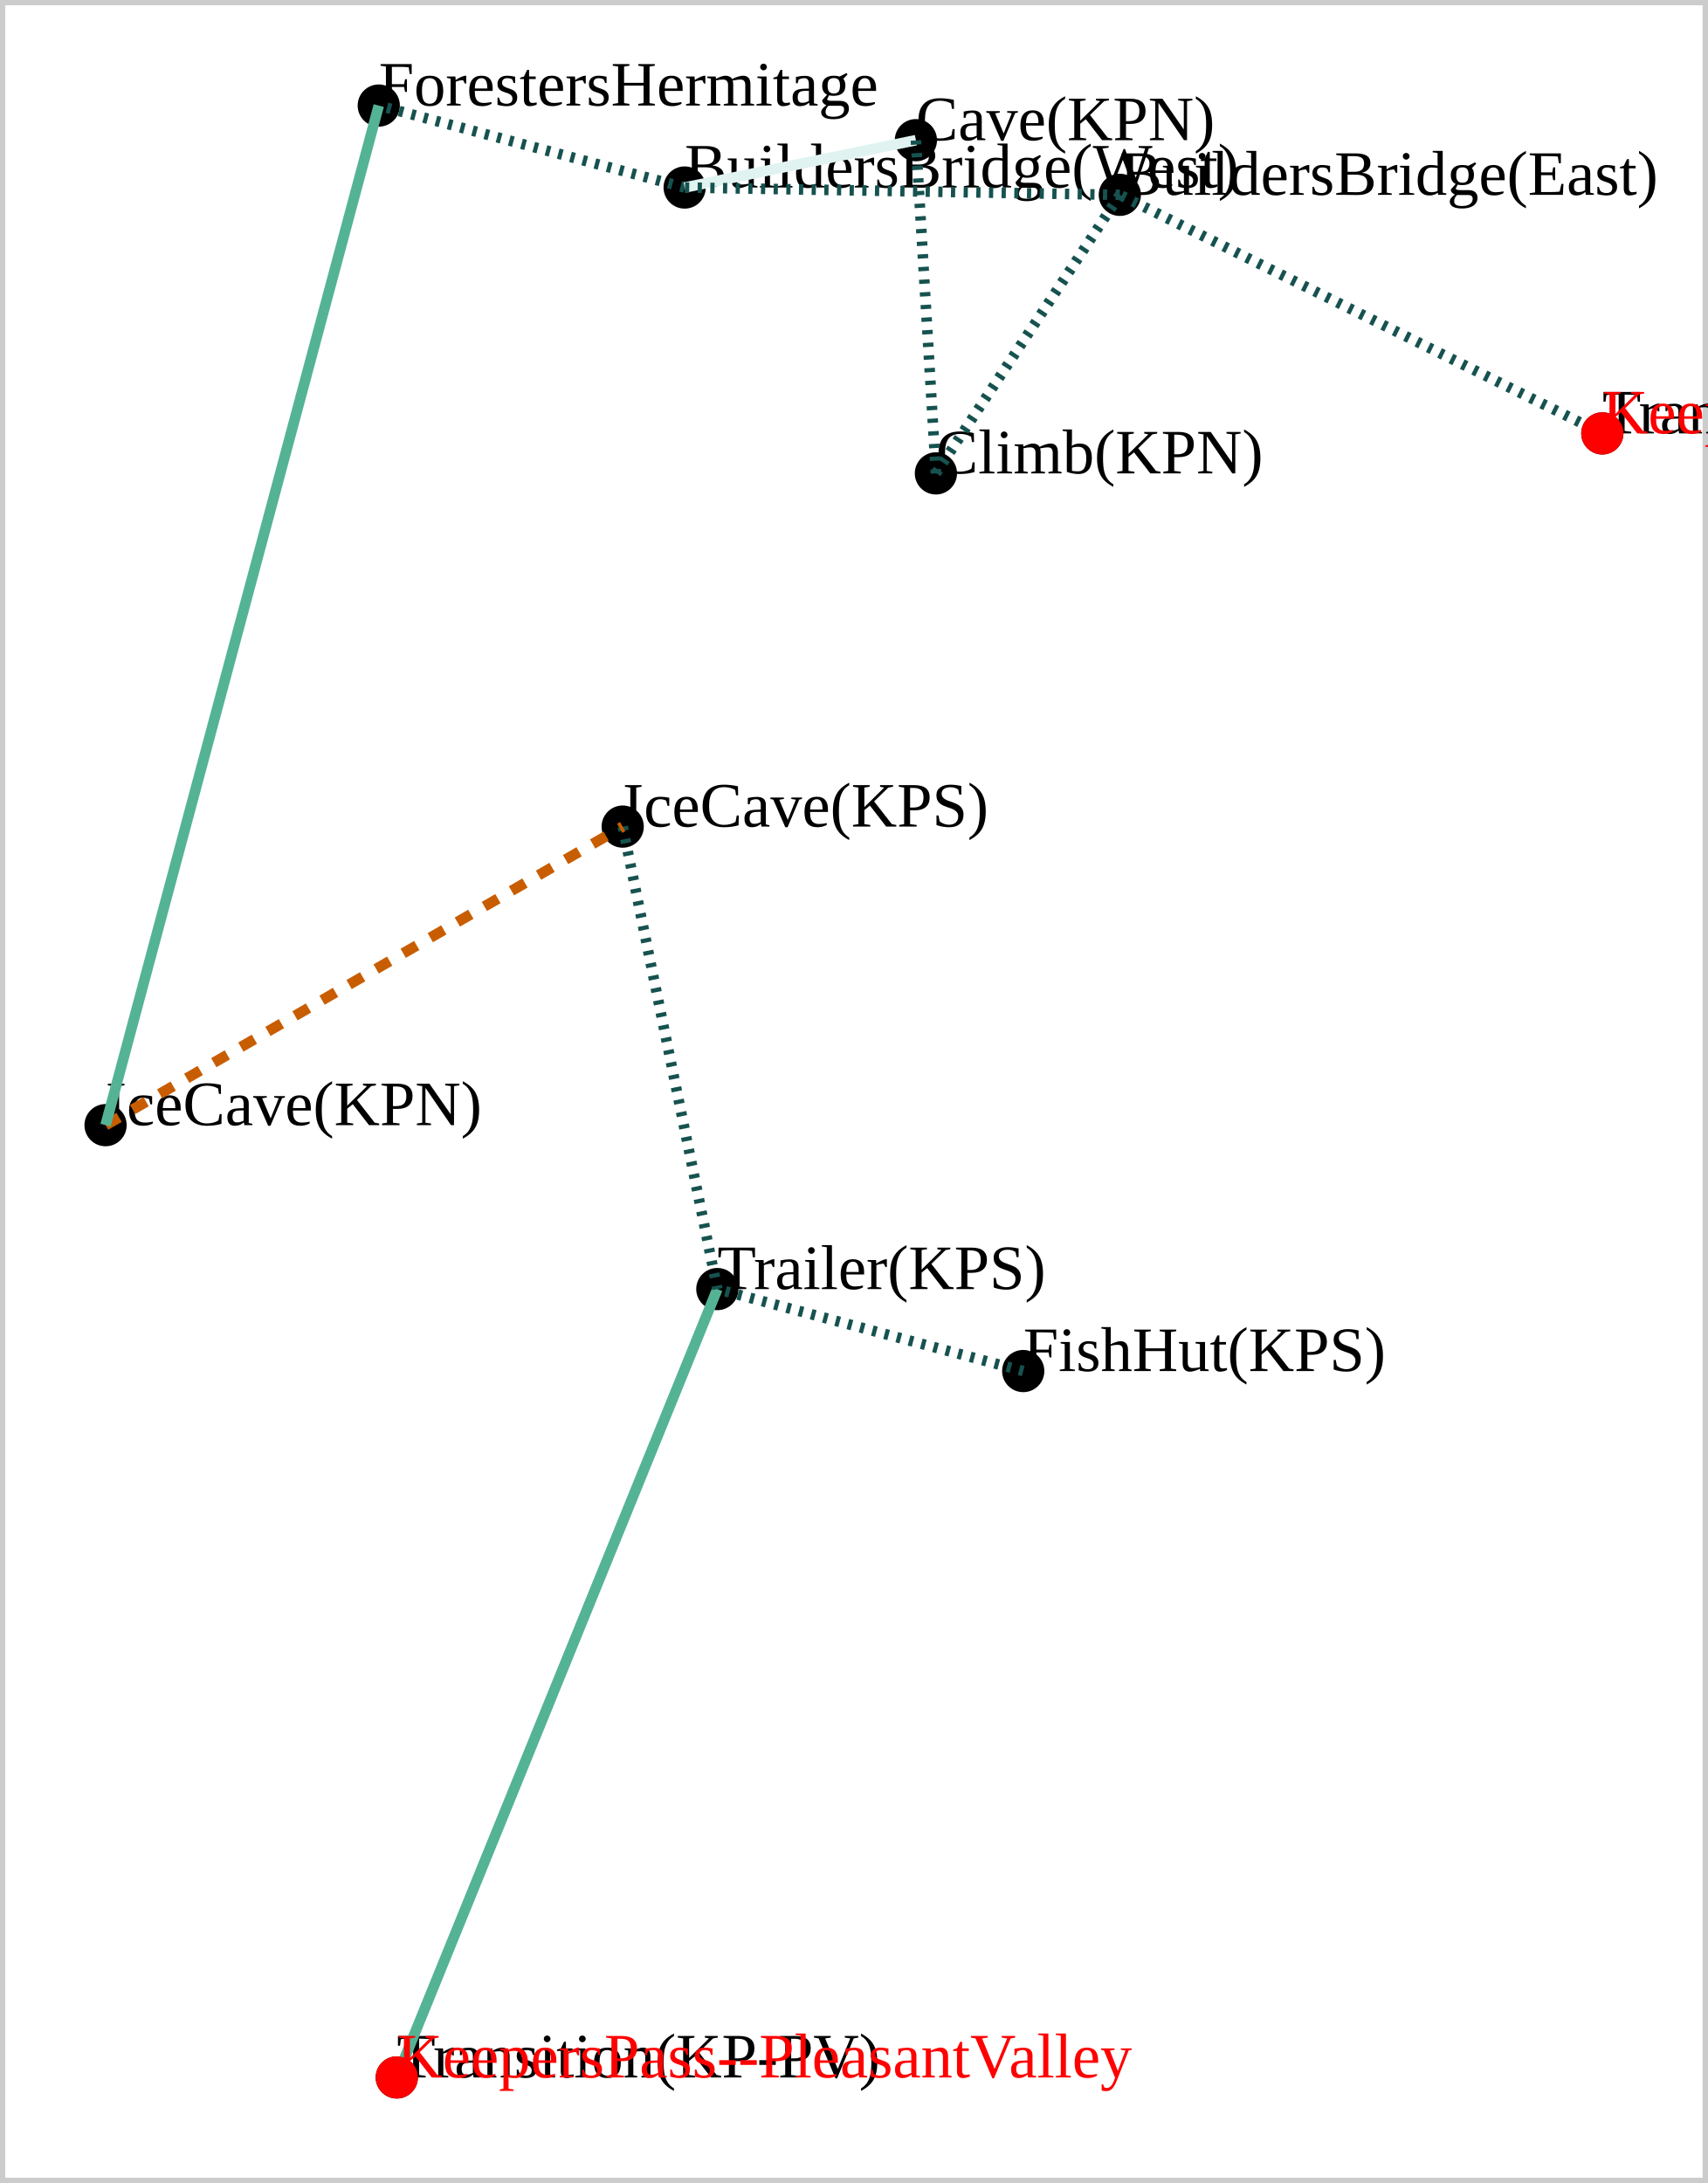
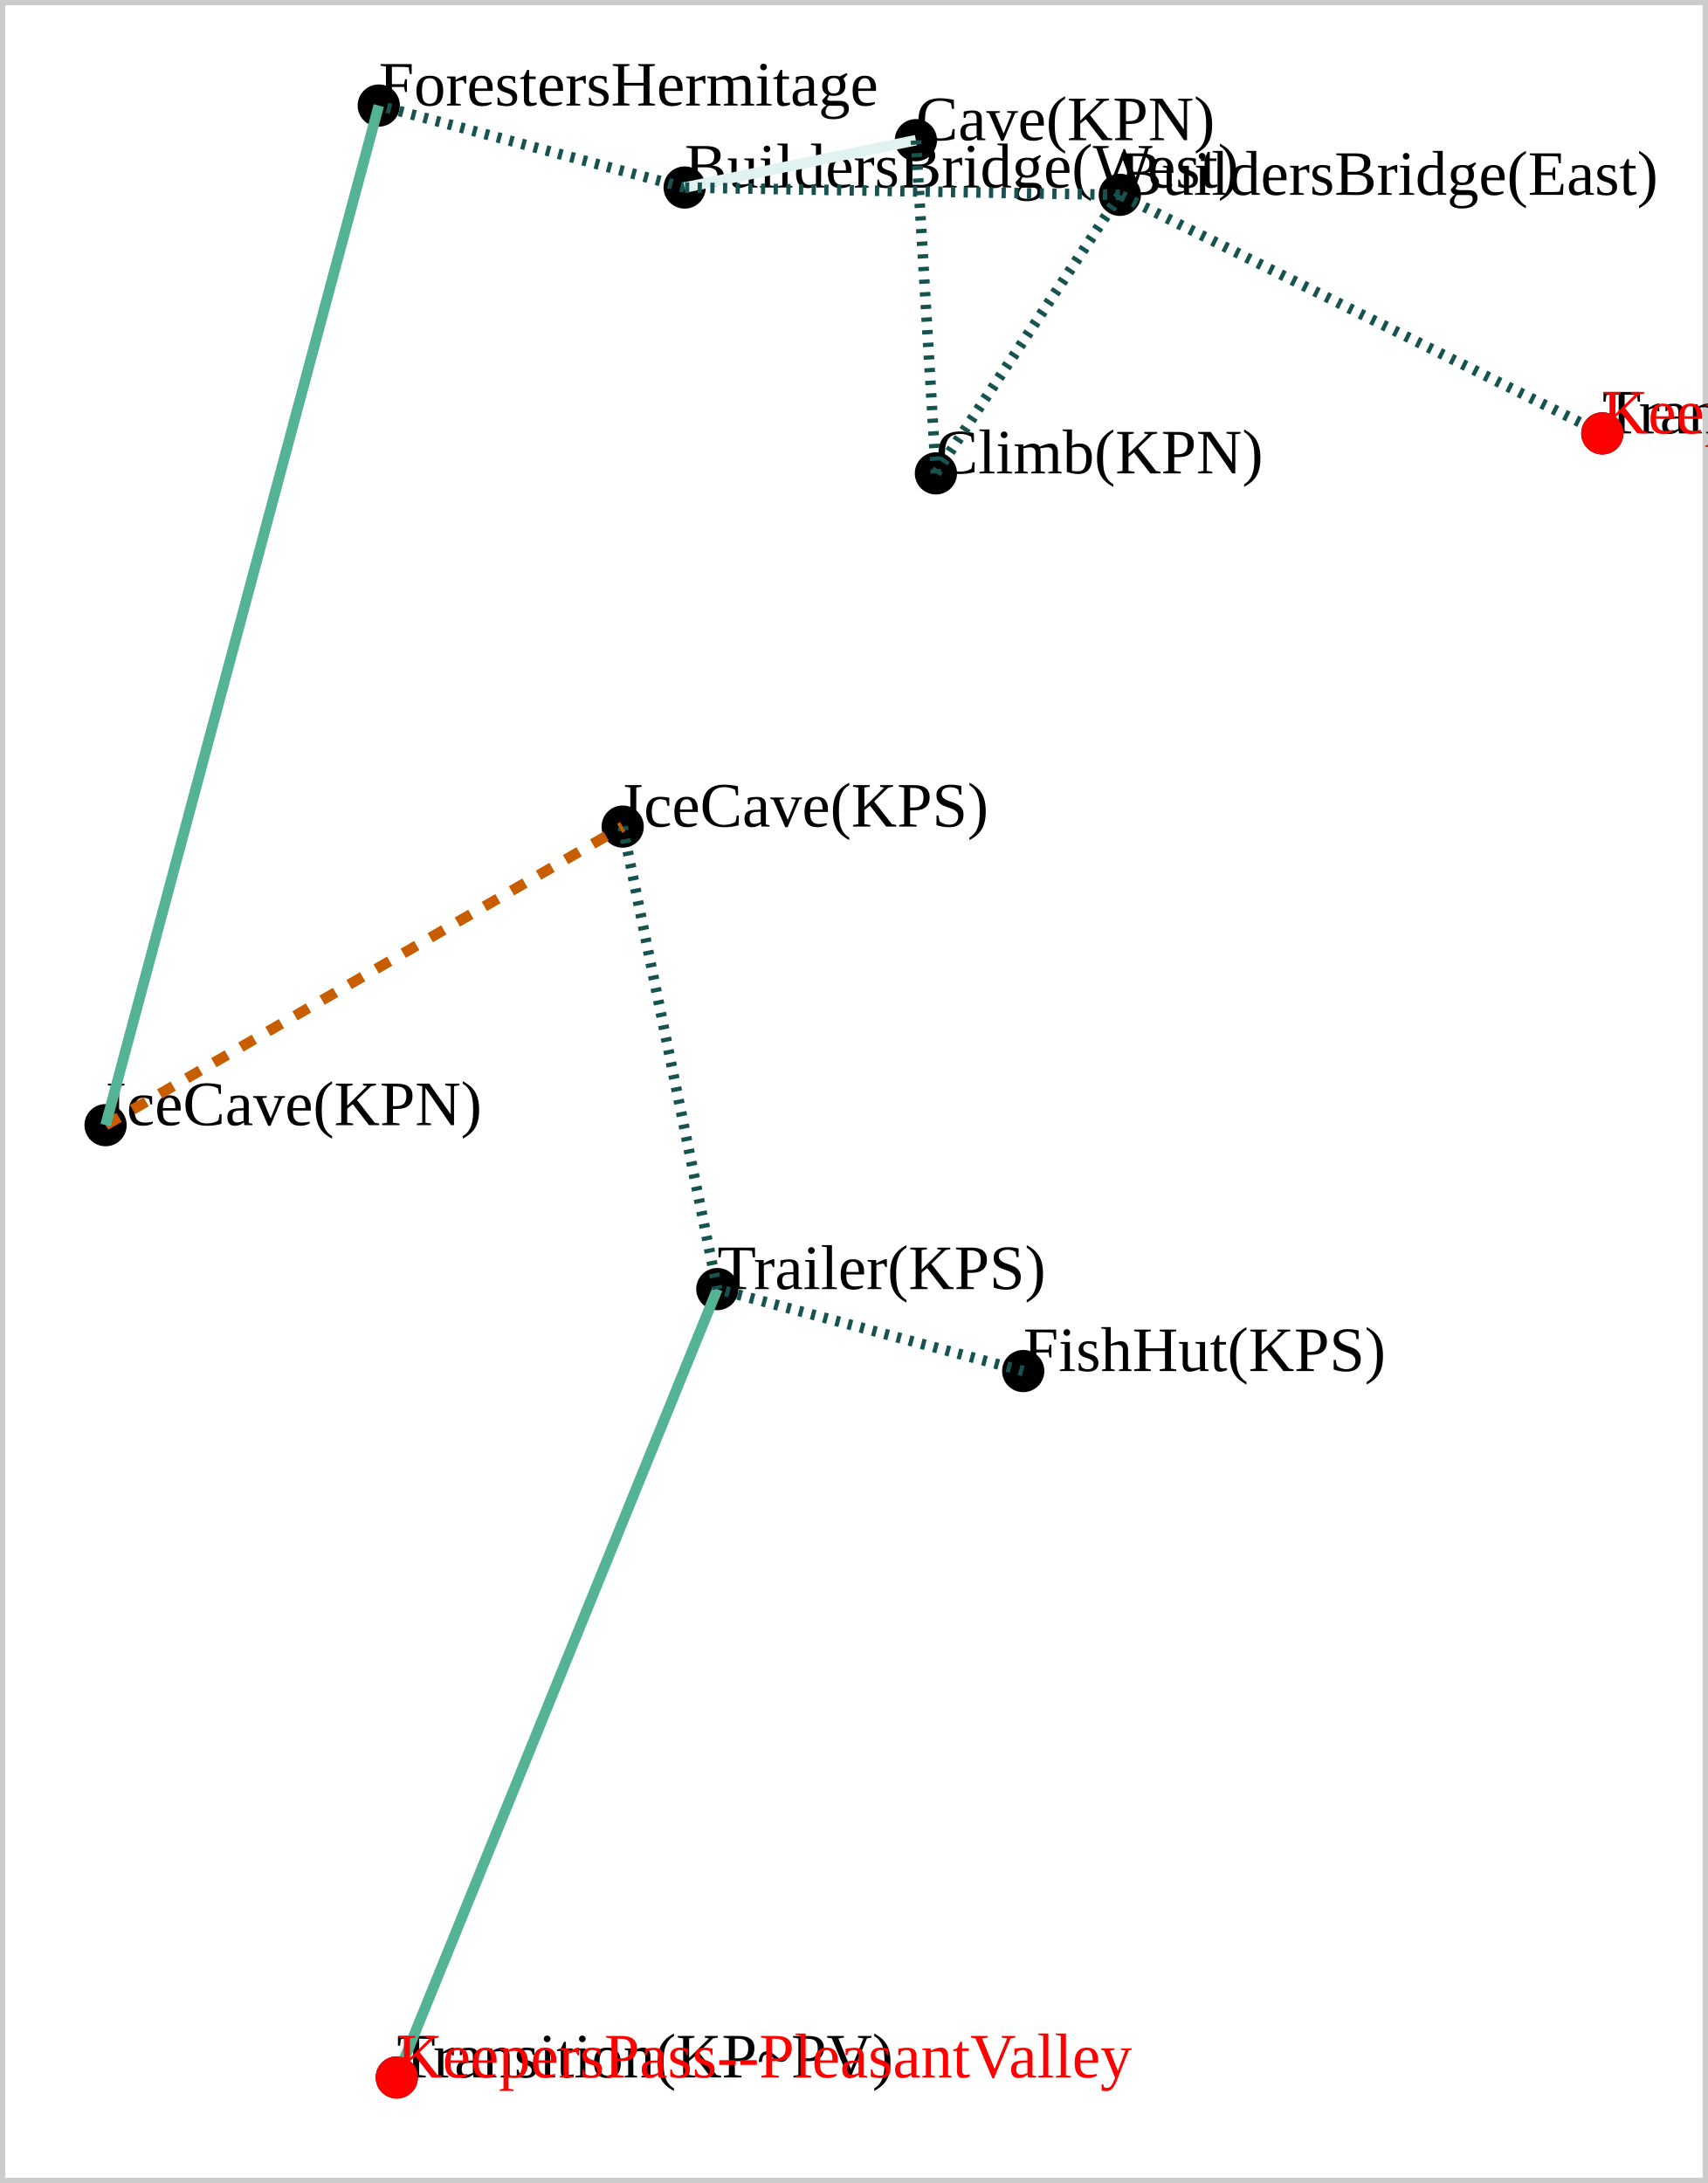
<svg xmlns="http://www.w3.org/2000/svg" width="808.97" height="1034.03" viewBox="0 0 808.97 1034.03">
  <defs>
</defs>
  <rect x="0" y="0" width="808.97" height="1034.03" fill="white" stroke="#cccccc" stroke-width="5.0" />
  <circle cx="187.95" cy="984.03" r="10" fill="black" />
-   <text x="187.95" y="984.03" font-size="30" fill="black">Transition(KP-PV)</text>
+   <text x="187.95" y="984.03" font-size="30" fill="black">Transition(KP~PV)</text>
  <circle cx="339.78" cy="610.6" r="10" fill="black" />
  <text x="339.78" y="610.6" font-size="30" fill="black">Trailer(KPS)</text>
  <path d="M339.78,610.6 L187.95,984.03" stroke-width="5.0" stroke="#55b395" stroke-dasharray="" />
  <circle cx="484.67" cy="649.43" r="10" fill="black" />
  <text x="484.67" y="649.43" font-size="30" fill="black">FishHut(KPS)</text>
  <path d="M484.67,649.43 L339.78,610.6" stroke-width="5.0" stroke="#16524f" stroke-dasharray="2,4" />
  <circle cx="294.95" cy="391.54" r="10" fill="black" />
  <text x="294.95" y="391.54" font-size="30" fill="black">IceCave(KPS)</text>
  <path d="M294.95,391.54 L339.78,610.6" stroke-width="5.0" stroke="#16524f" stroke-dasharray="2,4" />
  <circle cx="50.0" cy="532.96" r="10" fill="black" />
  <text x="50.0" y="532.96" font-size="30" fill="black">IceCave(KPN)</text>
  <path d="M50.0,532.96 L294.95,391.54" stroke-width="5.0" stroke="#c85d00" stroke-dasharray="7.4" />
  <circle cx="179.41" cy="50.0" r="10" fill="black" />
  <text x="179.41" y="50.0" font-size="30" fill="black">ForestersHermitage</text>
  <path d="M179.41,50.0 L50.0,532.96" stroke-width="5.0" stroke="#55b395" stroke-dasharray="" />
  <circle cx="324.3" cy="88.82" r="10" fill="black" />
  <text x="324.3" y="88.82" font-size="30" fill="black">BuildersBridge(West)</text>
  <path d="M324.3,88.82 L179.41,50.0" stroke-width="5.0" stroke="#16524f" stroke-dasharray="2,4" />
  <circle cx="433.83" cy="66.4" r="10" fill="black" />
  <text x="433.83" y="66.4" font-size="30" fill="black">Cave(KPN)</text>
  <path d="M433.83,66.4 L324.3,88.82" stroke-width="5.0" stroke="#e0f3f1" stroke-dasharray="" />
  <circle cx="443.31" cy="224.23" r="10" fill="black" />
  <text x="443.31" y="224.23" font-size="30" fill="black">Climb(KPN)</text>
  <path d="M443.31,224.23 L433.83,66.4" stroke-width="5.0" stroke="#16524f" stroke-dasharray="2,4" />
  <circle cx="530.43" cy="92.29" r="10" fill="black" />
  <text x="530.43" y="92.29" font-size="30" fill="black">BuildersBridge(East)</text>
  <path d="M530.43,92.29 L324.3,88.82" stroke-width="5.0" stroke="#16524f" stroke-dasharray="2,4" />
  <path d="M530.43,92.29 L443.31,224.23" stroke-width="5.0" stroke="#16524f" stroke-dasharray="2,4" />
  <circle cx="758.97" cy="205.29" r="10" fill="black" />
-   <text x="758.97" y="205.29" font-size="30" fill="black">Transition(KP-BRM)</text>
+   <text x="758.97" y="205.29" font-size="30" fill="black">Transition(KP~BRM)</text>
  <path d="M758.97,205.29 L530.43,92.29" stroke-width="5.0" stroke="#16524f" stroke-dasharray="2,4" />
  <circle cx="758.97" cy="205.29" r="10" fill="red" />
  <text x="758.97" y="205.29" font-size="30" fill="red">KeepersPass--Blackrock</text>
  <circle cx="187.95" cy="984.03" r="10" fill="red" />
  <text x="187.95" y="984.03" font-size="30" fill="red">KeepersPass--PleasantValley</text>
</svg>
